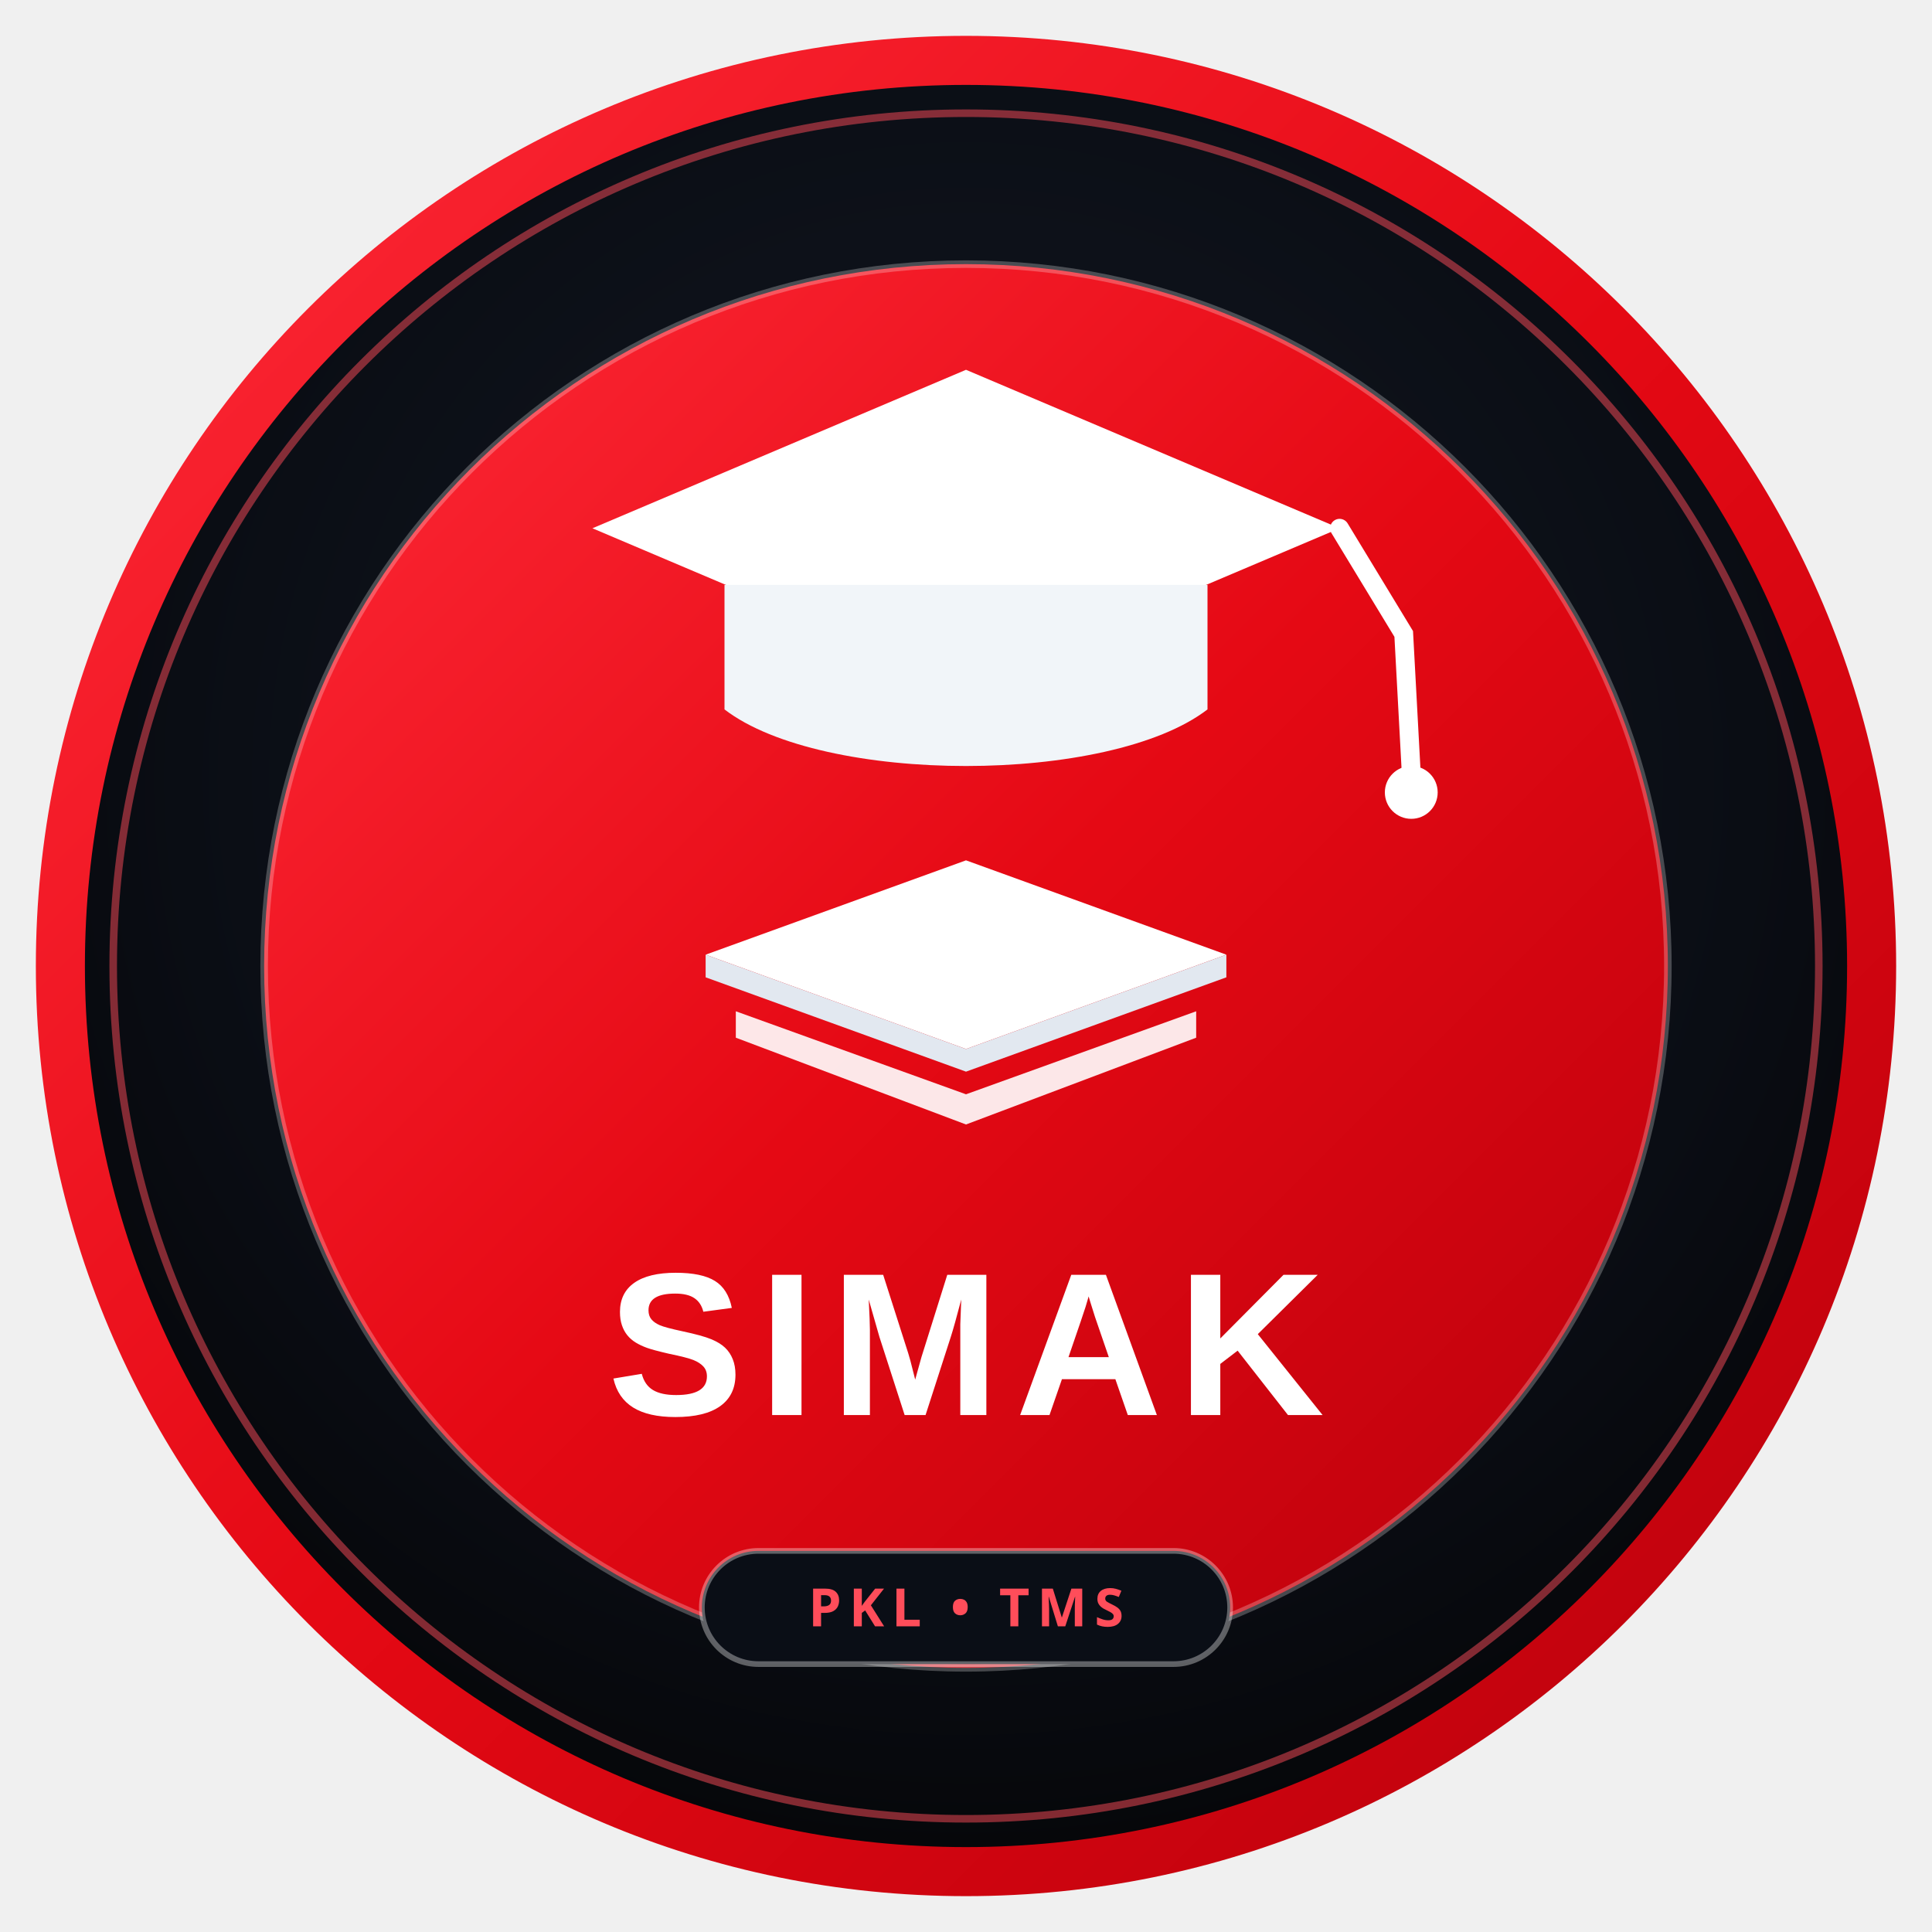
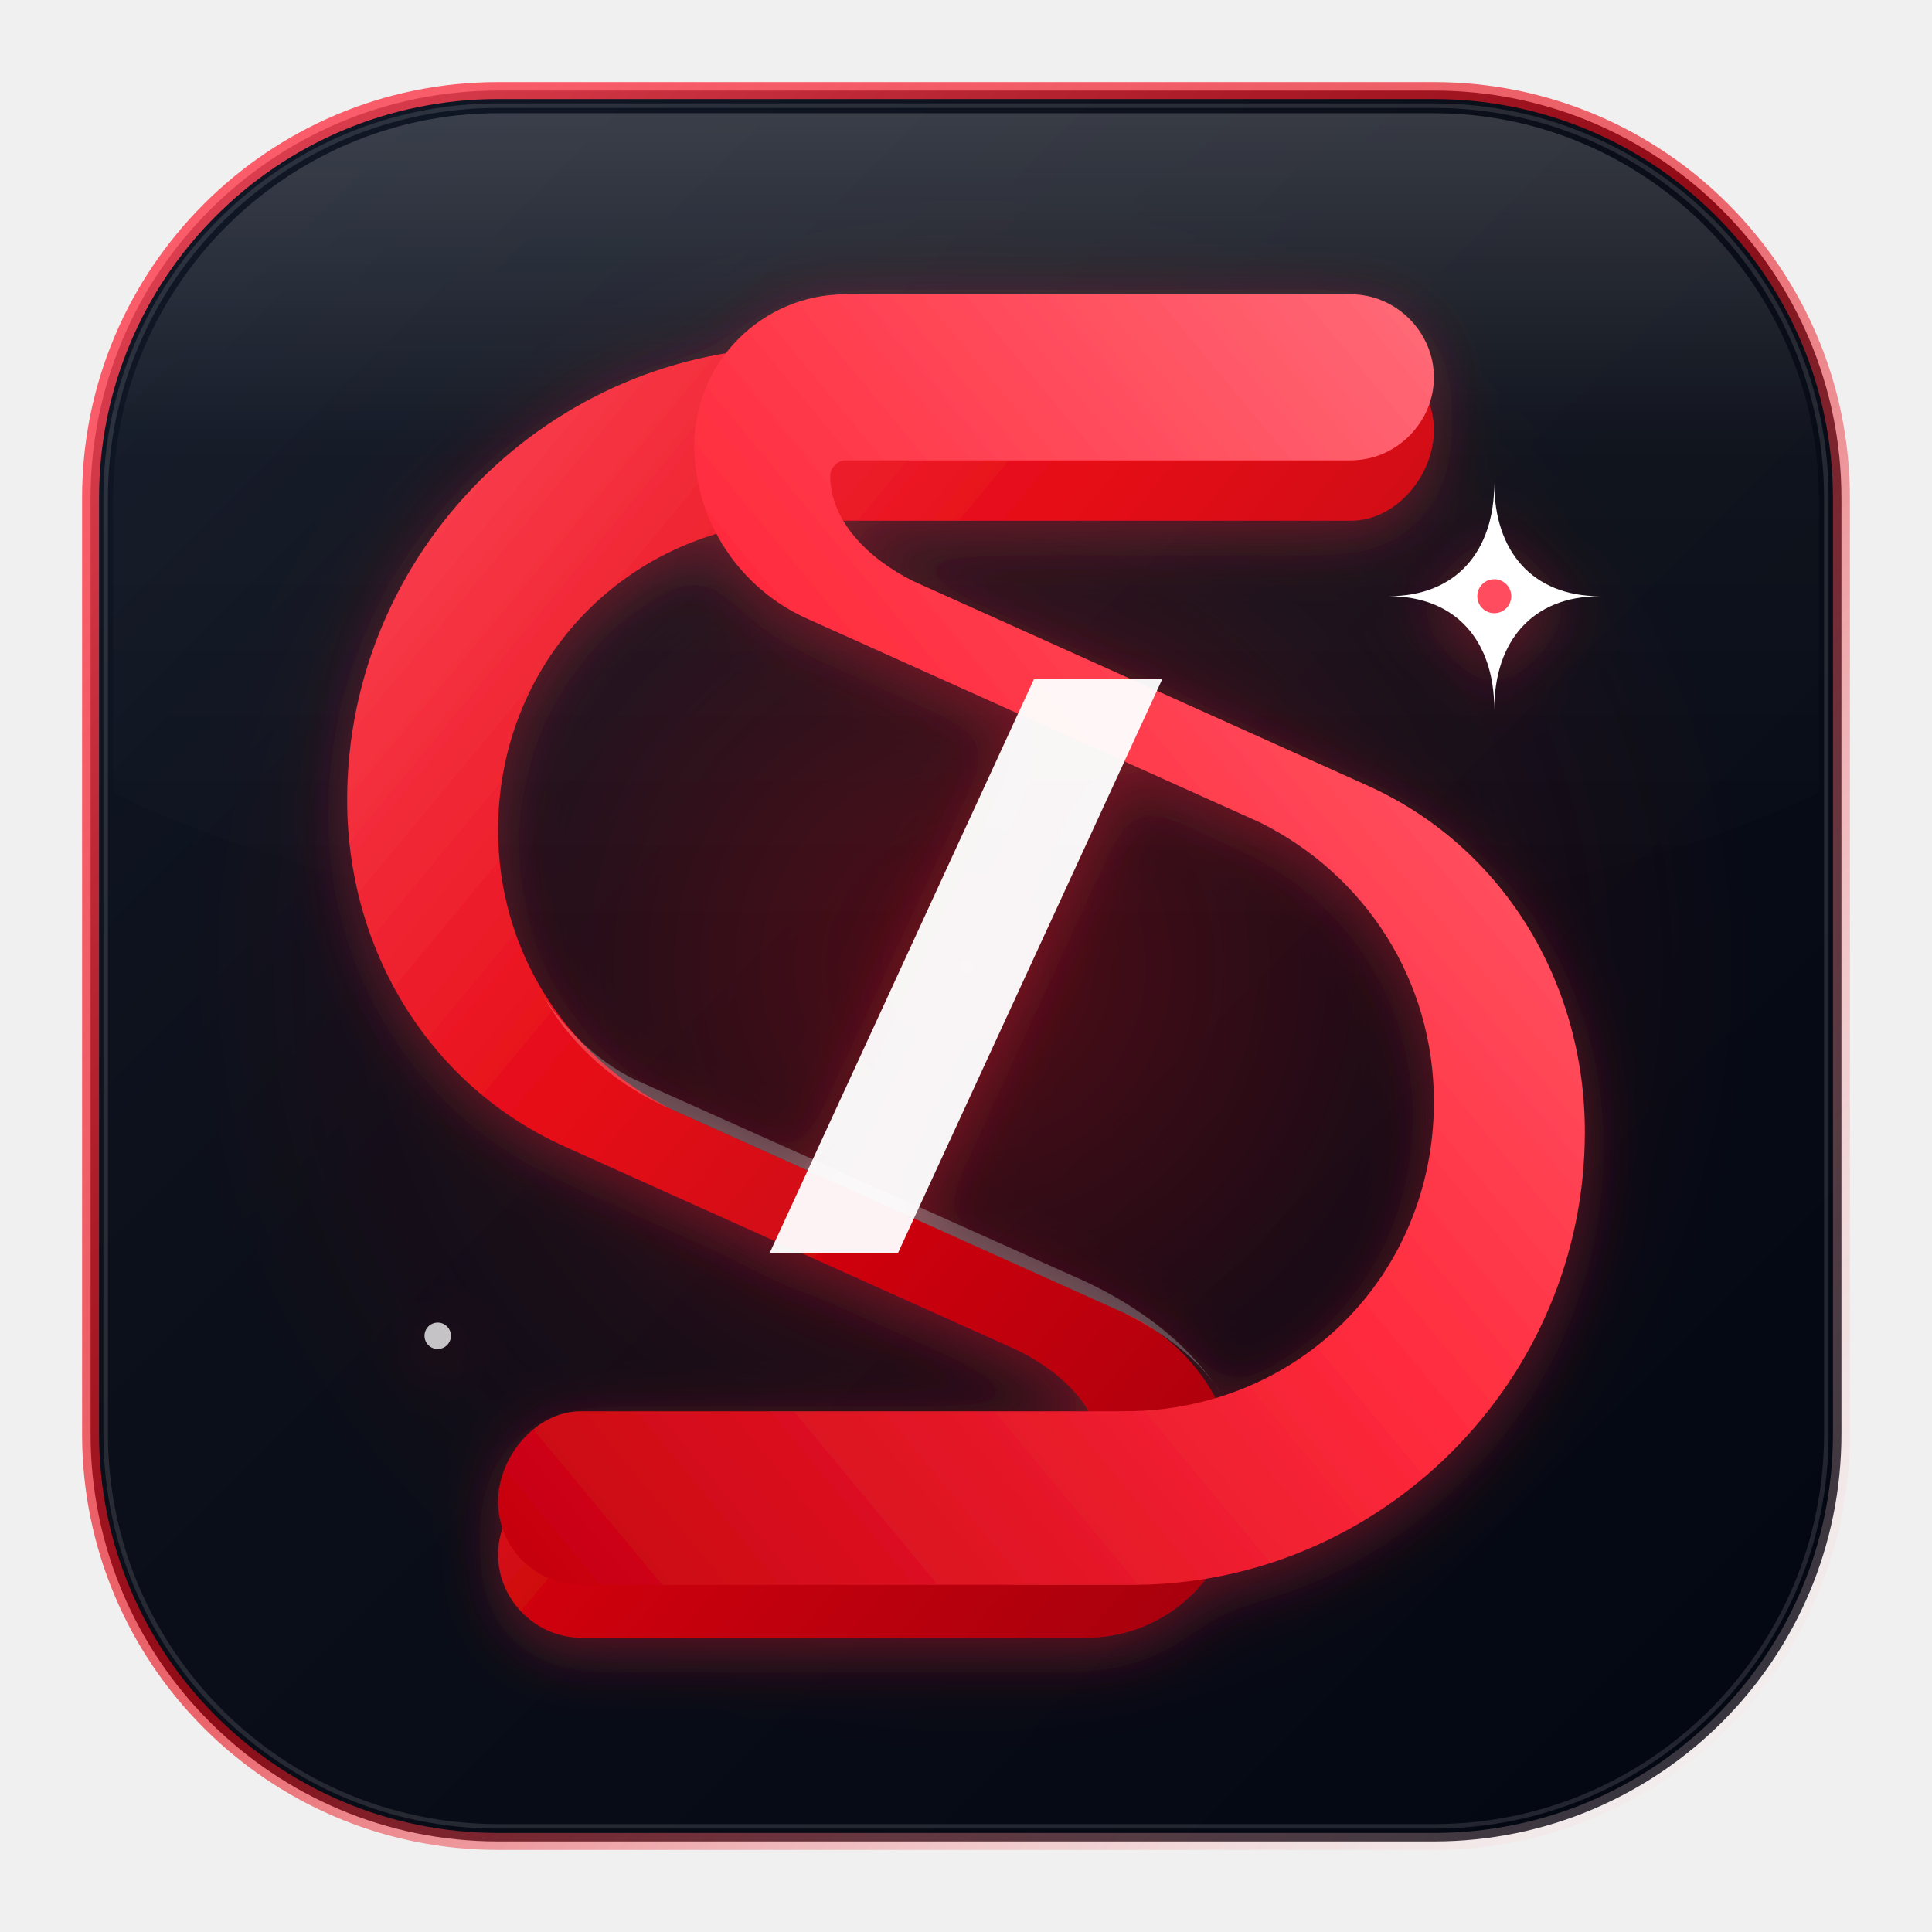
<svg xmlns="http://www.w3.org/2000/svg" viewBox="0 0 512 512" width="512" height="512">
  <defs>
-     <linearGradient id="tmsRed" x1="0%" y1="0%" x2="100%" y2="100%">
-       <stop offset="0%" stop-color="#ff2a38" />
-       <stop offset="50%" stop-color="#e50914" />
-       <stop offset="100%" stop-color="#b8000b" />
+     <linearGradient id="bgGrad" x1="0%" y1="0%" x2="100%" y2="100%">
+       <stop offset="0%" stop-color="#111827" />
+       <stop offset="40%" stop-color="#0b0f19" />
+       <stop offset="100%" stop-color="#030712" />
    </linearGradient>
-     <radialGradient id="tmsDark" cx="50%" cy="40%" r="60%">
-       <stop offset="0%" stop-color="#141a24" />
-       <stop offset="70%" stop-color="#0a0d14" />
-       <stop offset="100%" stop-color="#050608" />
+     <linearGradient id="redPrimary" x1="0%" y1="0%" x2="100%" y2="100%">
+       <stop offset="0%" stop-color="#ff4d5e" />
+       <stop offset="40%" stop-color="#e50914" />
+       <stop offset="100%" stop-color="#99000a" />
+     </linearGradient>
+     <linearGradient id="redAccent" x1="100%" y1="0%" x2="0%" y2="100%">
+       <stop offset="0%" stop-color="#ff7582" />
+       <stop offset="50%" stop-color="#ff2b3d" />
+       <stop offset="100%" stop-color="#c4000d" />
+     </linearGradient>
+     <linearGradient id="redDeep" x1="0%" y1="0%" x2="0%" y2="100%">
+       <stop offset="0%" stop-color="#b8000b" />
+       <stop offset="100%" stop-color="#660005" />
+     </linearGradient>
+     <linearGradient id="borderGrad" x1="0%" y1="0%" x2="100%" y2="100%">
+       <stop offset="0%" stop-color="#ff4d5e" stop-opacity="0.9" />
+       <stop offset="50%" stop-color="#e50914" stop-opacity="0.6" />
+       <stop offset="100%" stop-color="#ffffff" stop-opacity="0.15" />
+     </linearGradient>
+     <radialGradient id="centerGlow" cx="50%" cy="50%" r="50%">
+       <stop offset="0%" stop-color="#e50914" stop-opacity="0.32" />
+       <stop offset="60%" stop-color="#e50914" stop-opacity="0.08" />
+       <stop offset="100%" stop-color="#e50914" stop-opacity="0" />
    </radialGradient>
+     <linearGradient id="glassShine" x1="0%" y1="0%" x2="0%" y2="100%">
+       <stop offset="0%" stop-color="#ffffff" stop-opacity="0.18" />
+       <stop offset="40%" stop-color="#ffffff" stop-opacity="0.03" />
+       <stop offset="100%" stop-color="#ffffff" stop-opacity="0" />
+     </linearGradient>
+     <filter id="dropShadow" x="-20%" y="-20%" width="140%" height="140%">
+       <feDropShadow dx="0" dy="16" stdDeviation="24" flood-color="#e50914" flood-opacity="0.45" />
+     </filter>
+     <filter id="glyphShadow" x="-30%" y="-30%" width="160%" height="160%">
+       <feDropShadow dx="0" dy="10" stdDeviation="16" flood-color="#000000" flood-opacity="0.6" />
+       <feDropShadow dx="0" dy="4" stdDeviation="8" flood-color="#ff2b3d" flood-opacity="0.35" />
+     </filter>
  </defs>
-   <circle cx="256" cy="256" r="246" fill="url(#tmsDark)" />
-   <circle cx="256" cy="256" r="240" fill="none" stroke="url(#tmsRed)" stroke-width="13" />
-   <circle cx="256" cy="256" r="226" fill="none" stroke="#ff4d5a" stroke-width="2" stroke-opacity="0.5" />
-   <circle cx="256" cy="256" r="186" fill="url(#tmsRed)" stroke="#ffffff" stroke-width="2" stroke-opacity="0.25" />
-   <polygon points="256,98 355,140 256,182 157,140" fill="#ffffff" />
-   <path d="M192,155 L192,188 C218,208 294,208 320,188 L320,155 Z" fill="#f1f5f9" />
-   <path d="M355,140 L372,168 L374,205" fill="none" stroke="#ffffff" stroke-width="5" stroke-linecap="round" />
-   <circle cx="374" cy="210" r="7" fill="#ffffff" />
-   <polygon points="256,228 325,253 256,278 187,253" fill="#ffffff" />
-   <polygon points="187,253 256,278 325,253 325,259 256,284 187,259" fill="#e2e8f0" />
-   <polygon points="195,268 256,290 317,268 317,275 256,298 195,275" fill="#ffffff" opacity="0.9" />
-   <text x="256" y="375" text-anchor="middle" fill="#ffffff" font-family="'Plus Jakarta Sans', 'Segoe UI', Arial, sans-serif" font-size="54" font-weight="900" letter-spacing="4">SIMAK</text>
-   <rect x="186" y="411" width="140" height="30" rx="15" fill="#0a0e16" stroke="#ffffff" stroke-width="1.5" stroke-opacity="0.35" />
-   <text x="256" y="431" text-anchor="middle" fill="#ff4d5a" font-family="'JetBrains Mono', 'Segoe UI', monospace" font-size="14" font-weight="800" letter-spacing="2">PKL • TMS</text>
+   <rect x="24" y="24" width="464" height="464" rx="108" fill="url(#bgGrad)" />
+   <rect x="24" y="24" width="464" height="464" rx="108" fill="none" stroke="url(#borderGrad)" stroke-width="4.5" />
+   <rect x="28" y="28" width="456" height="456" rx="104" fill="none" stroke="#ffffff" stroke-width="1.2" stroke-opacity="0.12" />
+   <circle cx="256" cy="256" r="210" fill="url(#centerGlow)" />
+   <path d="M 30,132 C 30,76 76,30 132,30 L 380,30 C 436,30 482,76 482,132 L 482,210 C 420,240 320,250 256,250 C 180,250 90,240 30,210 Z" fill="url(#glassShine)" />
+   <g filter="url(#glyphShadow)">
+     <path d="M 358,138               L 214,138               C 168,138 132,174 132,220               C 132,252 150,280 178,294               L 298,348               C 316,356 328,374 328,394               C 328,416 310,434 288,434               L 154,434               C 142,434 132,424 132,412               C 132,400 142,390 154,390               L 288,390               C 290,390 292,388 292,386               C 292,374 282,364 270,358               L 150,304               C 114,288 92,252 92,212               C 92,146 146,92 212,92               L 358,92               C 370,92 380,102 380,114               C 380,126 370,138 358,138 Z" fill="url(#redPrimary)" />
+     <path d="M 154,374               L 298,374               C 344,374 380,338 380,292               C 380,260 362,232 334,218               L 214,164               C 196,156 184,138 184,118               C 184,96 202,78 224,78               L 358,78               C 370,78 380,88 380,100               C 380,112 370,122 358,122               L 224,122               C 222,122 220,124 220,126               C 220,138 230,148 242,154               L 362,208               C 398,224 420,260 420,300               C 420,366 366,420 300,420               L 154,420               C 142,420 132,410 132,398               C 132,386 142,374 154,374 Z" fill="url(#redAccent)" />
+     <path d="M 178,294 L 298,348 C 308,353 318,360 324,370 C 314,354 298,344 284,338 L 168,286 C 158,281 150,273 144,264 C 152,278 164,288 178,294 Z" fill="#ffffff" opacity="0.22" />
+     <polygon points="274,180 308,180 238,332 204,332" fill="#ffffff" opacity="0.95" />
+     <path d="M 396,128               C 396,146 406,158 424,158               C 406,158 396,170 396,188               C 396,170 386,158 368,158               C 386,158 396,146 396,128 Z" fill="#ffffff" />
+     <circle cx="396" cy="158" r="4.5" fill="#ff4d5e" />
+     <circle cx="116" cy="354" r="3.5" fill="#ffffff" opacity="0.75" />
+   </g>
</svg>
